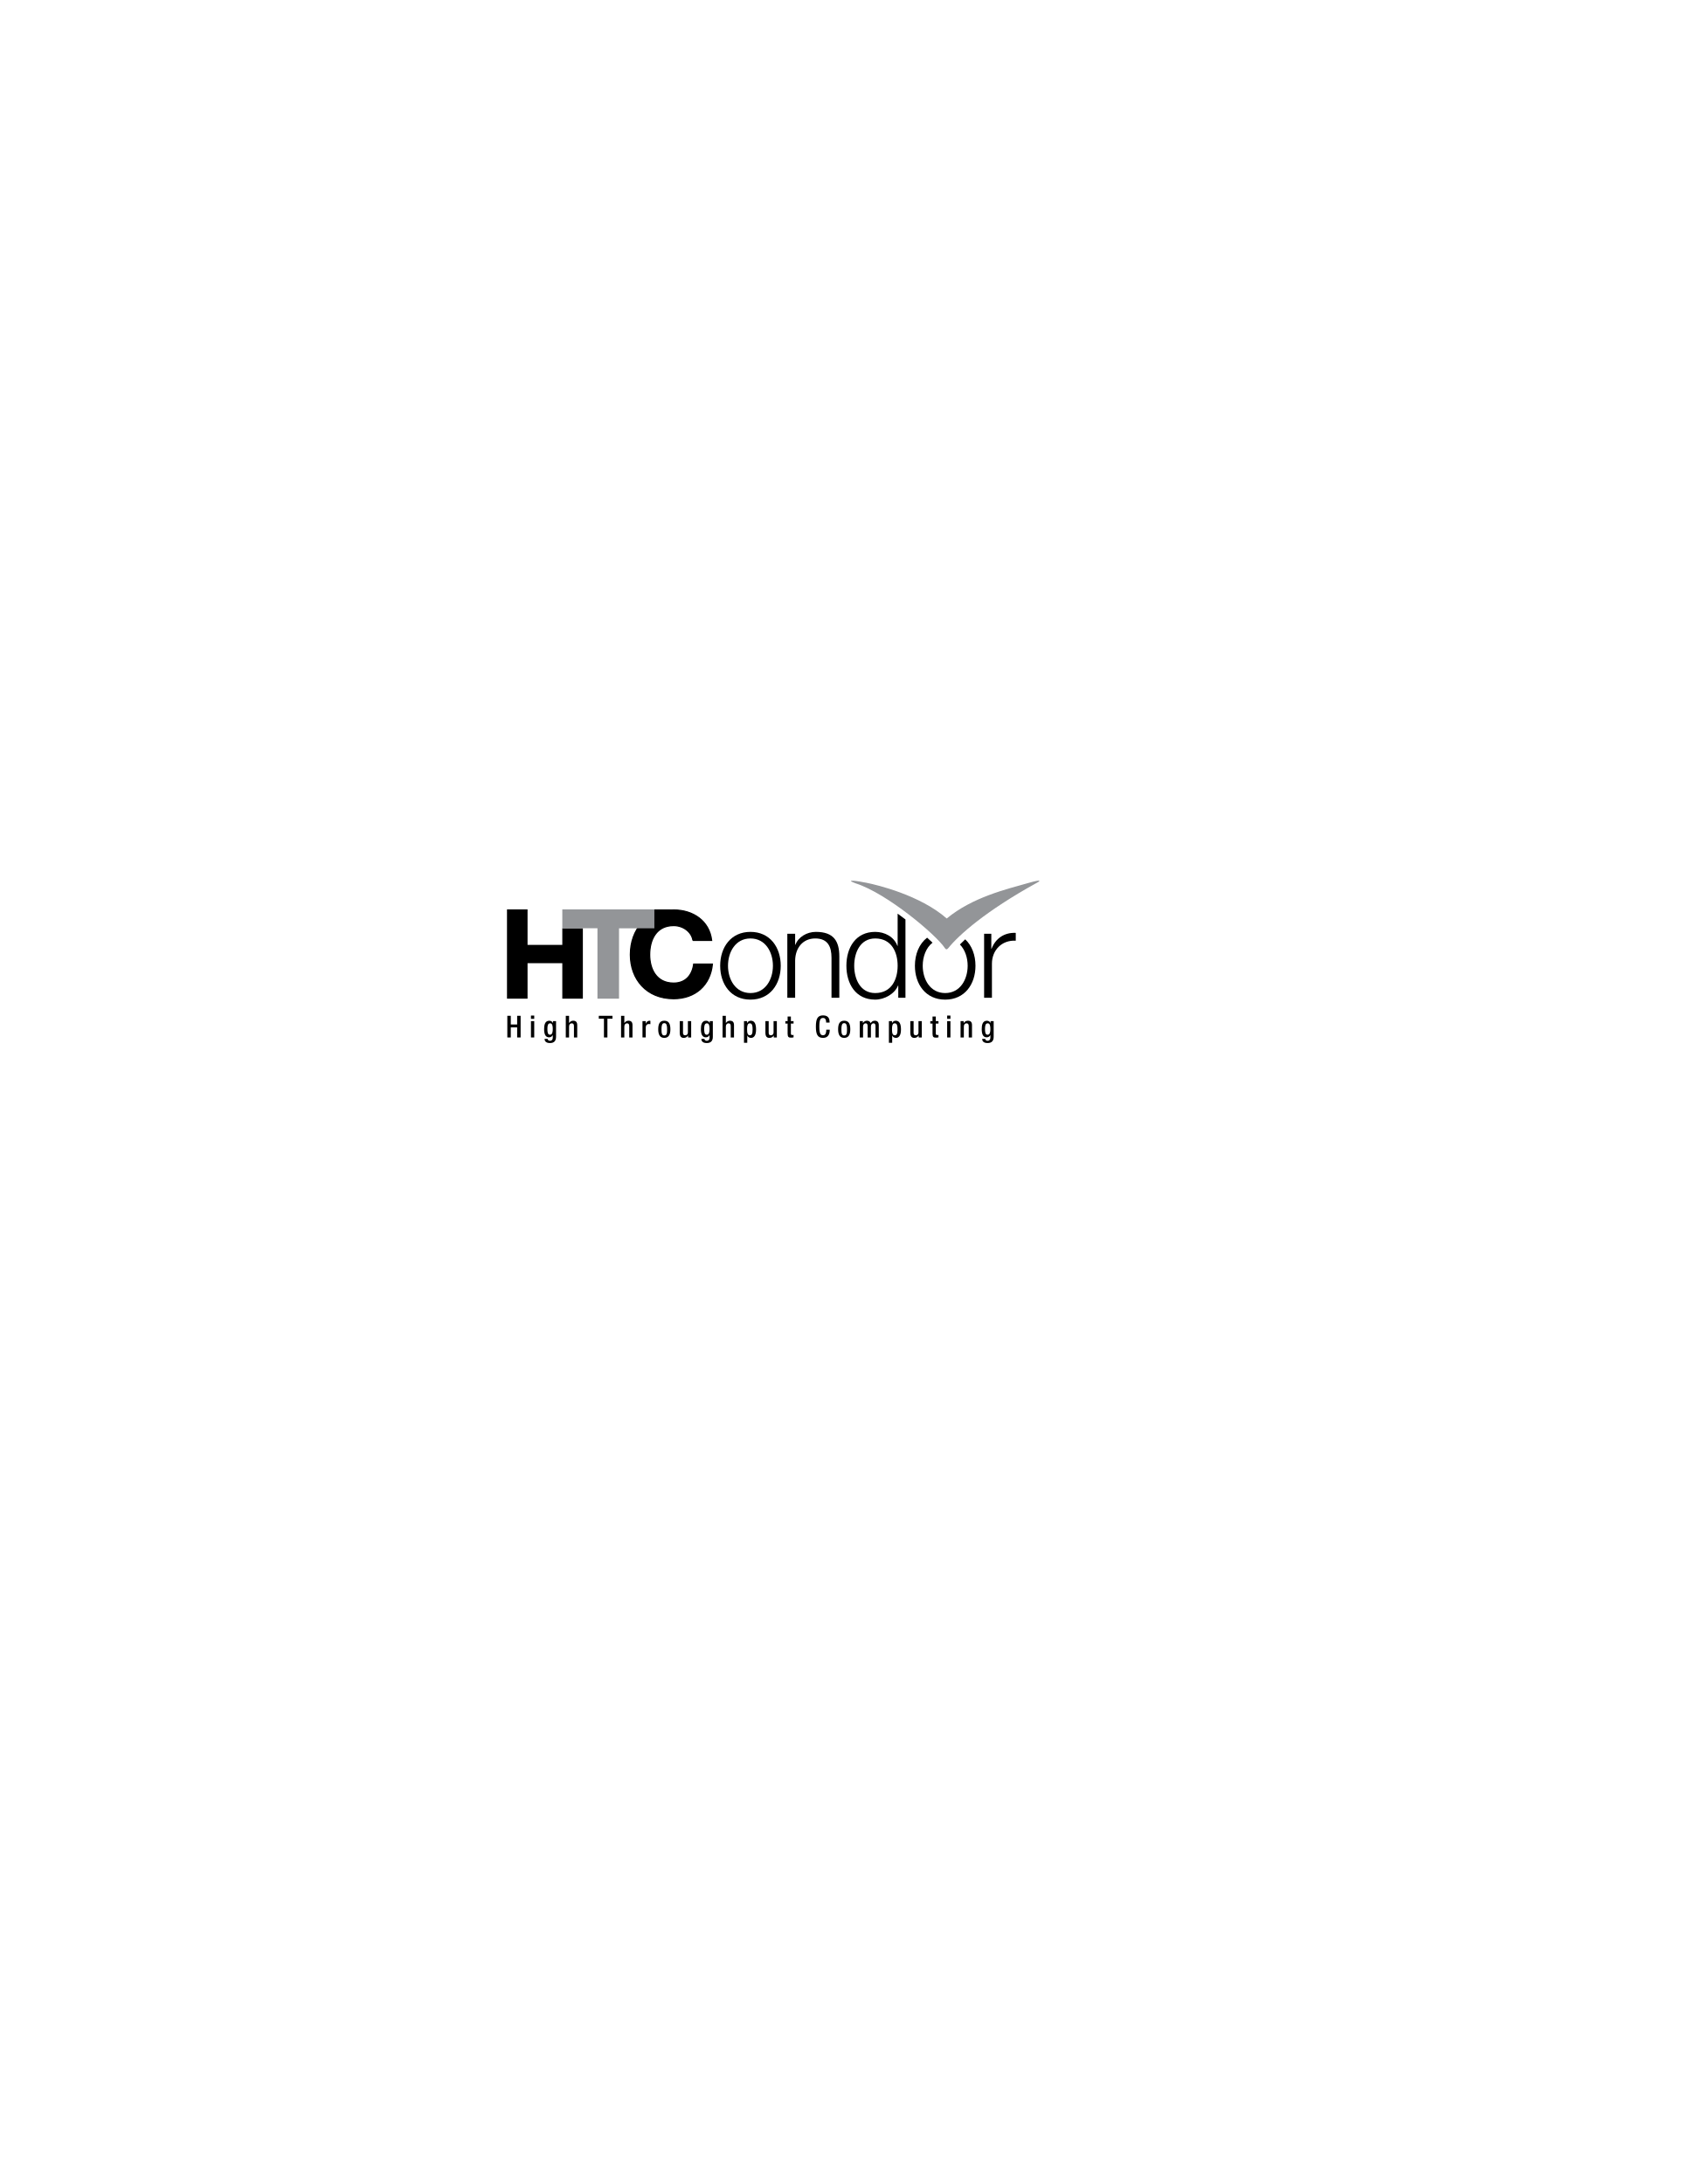
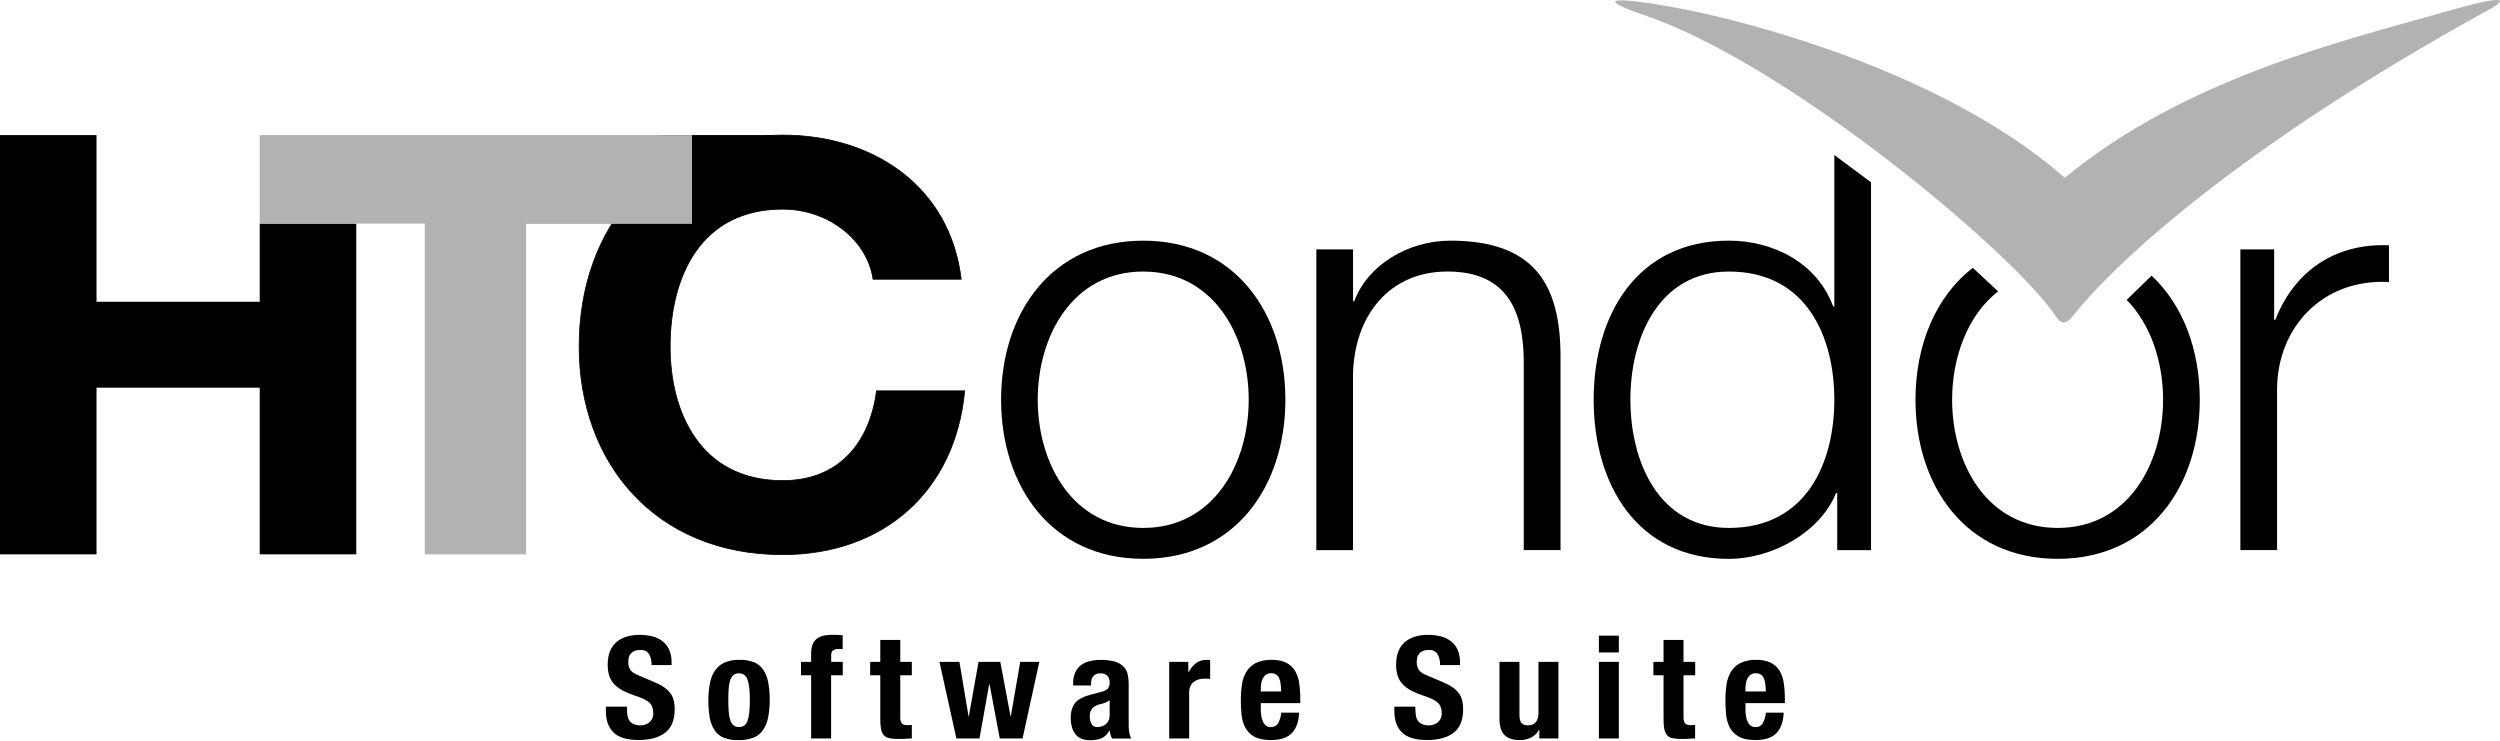
- <svg xmlns="http://www.w3.org/2000/svg" version="1.1" id="Layer_1" x="0px" y="0px" width="612px" height="792px" viewBox="0 0 612 792" enable-background="new 0 0 612 792" xml:space="preserve">
-   <polygon points="203.888,342.65 191.286,342.65 191.286,329.781 183.832,329.781 183.832,362.156 191.286,362.156 191.286,349.287   203.888,349.287 203.888,362.156 211.342,362.156 211.342,336.617 203.888,336.617 " />
-   <path stroke="#000000" stroke-width="0.4" d="M251.251,341.043c-0.448-3.057-3.492-5.381-6.984-5.381  c-6.312,0-8.686,5.166-8.686,10.547c0,5.123,2.373,10.287,8.686,10.287c4.297,0,6.715-2.84,7.252-6.887h6.805  c-0.716,7.662-6.223,12.57-14.057,12.57c-9.895,0-15.714-7.105-15.714-15.971c0-9.127,5.819-16.23,15.714-16.23  c7.028,0,12.938,3.961,13.789,11.064H251.251z" />
-   <path d="M283.091,350.217c0,6.66-3.87,12.285-10.979,12.285c-7.11,0-10.979-5.625-10.979-12.285s3.869-12.283,10.979-12.283  C279.221,337.934,283.091,343.557,283.091,350.217z M263.966,350.217c0,4.949,2.701,9.9,8.146,9.9s8.145-4.951,8.145-9.9  s-2.7-9.898-8.145-9.898S263.966,345.268,263.966,350.217z" />
-   <path d="M285.477,338.607h2.835v4.006h0.09c1.035-2.791,4.14-4.68,7.425-4.68c6.525,0,8.505,3.418,8.505,8.953v14.939h-2.835  v-14.488c0-4.006-1.305-7.02-5.895-7.02c-4.5,0-7.2,3.42-7.29,7.963v13.545h-2.835V338.607z" />
-   <path d="M356.835,338.607h2.609v5.445h0.09c1.44-3.734,4.59-5.939,8.775-5.76v2.834c-5.131-0.27-8.641,3.51-8.641,8.326v12.373  h-2.834V338.607z" />
-   <polygon points="243.582,329.781 234.649,329.781 236.524,332.654 " />
-   <polyline fill="#939598" points="203.887,329.781 203.887,336.615 216.634,336.615 216.634,362.156 224.457,362.156   224.457,336.639 237.27,336.639 237.27,329.781 " />
-   <g>
-     <path fill="#939598" d="M373.004,320.164c-8.137,2.316-20.34,5.173-29.723,12.913c-9.695-8.491-25.277-12.171-28.957-12.921   c-3.27-0.667-8.57-1.451-3.965,0.216c11.227,3.583,29.123,18.655,32.217,23.407c0.406,0.623,0.805,0.623,1.287,0.018   c3.727-4.672,13.576-13.426,31.746-23.467C377.553,319.321,377.695,318.828,373.004,320.164z" />
-   </g>
-   <g>
-     <path d="M183.953,368.367h1.254v3.146h2.311v-3.146h1.254v7.855h-1.254v-3.652h-2.311v3.652h-1.254V368.367z" />
-     <path d="M192.522,368.279h1.188v1.188h-1.188V368.279z M192.522,370.303h1.188v5.919h-1.188V370.303z" />
-     <path d="M198.572,376.728c0,0.363,0.33,0.704,0.858,0.704c0.616,0,1.001-0.429,1.001-1.111v-0.957h-0.021   c-0.221,0.517-0.77,0.814-1.342,0.814c-1.387,0-1.771-1.364-1.771-2.981c0-1.298,0.197-3.047,1.881-3.047   c0.693,0,1.188,0.451,1.299,0.88h0.021v-0.726h1.122v5.633c0,1.441-0.616,2.311-2.212,2.311c-1.76,0-1.957-1.034-1.957-1.519   H198.572z M199.408,375.232c0.925,0,1.023-1.166,1.023-2.101c0-0.968-0.121-2.036-0.945-2.036c-0.858,0-1.002,0.88-1.002,1.98   C198.484,374.088,198.529,375.232,199.408,375.232z" />
-     <path d="M205.15,368.367h1.188v2.574l0.033,0.022c0.33-0.506,0.848-0.814,1.453-0.814c0.901,0,1.474,0.407,1.474,1.606v4.467   h-1.188v-4.06c0-0.77-0.23-1.067-0.824-1.067c-0.484,0-0.947,0.385-0.947,1.155v3.972h-1.188V368.367z" />
-     <path d="M218.988,369.423h-1.869v-1.056h4.961v1.056h-1.837v6.799h-1.255V369.423z" />
-     <path d="M225.193,368.367h1.188v2.574l0.033,0.022c0.33-0.506,0.848-0.814,1.452-0.814c0.901,0,1.474,0.407,1.474,1.606v4.467   h-1.188v-4.06c0-0.77-0.231-1.067-0.825-1.067c-0.484,0-0.946,0.385-0.946,1.155v3.972h-1.188V368.367z" />
-     <path d="M232.959,370.303h1.188v0.924h0.022c0.265-0.66,0.704-1.078,1.375-1.078c0.132,0,0.21,0.022,0.286,0.044v1.21   c-0.088-0.022-0.297-0.066-0.495-0.066c-0.539,0-1.188,0.242-1.188,1.342v3.542h-1.188V370.303z" />
-     <path d="M240.867,370.149c1.728,0,2.211,1.276,2.211,3.113s-0.561,3.113-2.211,3.113c-1.639,0-2.2-1.276-2.2-3.113   S239.151,370.149,240.867,370.149z M240.867,375.496c0.869,0,1.023-0.726,1.023-2.233c0-1.309-0.154-2.233-1.023-2.233   c-0.857,0-1.012,0.924-1.012,2.233C239.855,374.77,240.01,375.496,240.867,375.496z" />
-     <path d="M249.492,375.529h-0.033c-0.297,0.528-0.858,0.847-1.519,0.847c-0.88,0-1.474-0.407-1.474-1.936v-4.137h1.188v4.247   c0,0.66,0.297,0.88,0.803,0.88s0.969-0.33,0.969-0.99v-4.137h1.188v5.919h-1.121V375.529z" />
-     <path d="M255.42,376.728c0,0.363,0.33,0.704,0.858,0.704c0.616,0,1.001-0.429,1.001-1.111v-0.957h-0.021   c-0.221,0.517-0.77,0.814-1.342,0.814c-1.387,0-1.771-1.364-1.771-2.981c0-1.298,0.197-3.047,1.881-3.047   c0.693,0,1.188,0.451,1.299,0.88h0.021v-0.726h1.122v5.633c0,1.441-0.616,2.311-2.212,2.311c-1.76,0-1.957-1.034-1.957-1.519   H255.42z M256.256,375.232c0.925,0,1.023-1.166,1.023-2.101c0-0.968-0.121-2.036-0.945-2.036c-0.858,0-1.002,0.88-1.002,1.98   C255.332,374.088,255.377,375.232,256.256,375.232z" />
-     <path d="M261.998,368.367h1.188v2.574l0.033,0.022c0.33-0.506,0.847-0.814,1.452-0.814c0.902,0,1.475,0.407,1.475,1.606v4.467   h-1.188v-4.06c0-0.77-0.231-1.067-0.825-1.067c-0.484,0-0.946,0.385-0.946,1.155v3.972h-1.188V368.367z" />
-     <path d="M269.765,370.303h1.122v0.726h0.021c0.242-0.528,0.683-0.88,1.332-0.88c1.354,0,1.902,1.155,1.902,3.19   c0,2.486-1.012,3.036-1.826,3.036c-0.638,0-1.121-0.319-1.342-0.847h-0.021v2.629h-1.188V370.303z M271.898,375.43   c0.683,0,0.99-0.506,0.99-2.146c0-1.342-0.176-2.189-1.001-2.189c-0.813,0-1.001,0.836-1.001,2.102   C270.887,374.616,271.062,375.43,271.898,375.43z" />
-     <path d="M280.556,375.529h-0.033c-0.297,0.528-0.858,0.847-1.519,0.847c-0.88,0-1.474-0.407-1.474-1.936v-4.137h1.188v4.247   c0,0.66,0.297,0.88,0.803,0.88s0.969-0.33,0.969-0.99v-4.137h1.188v5.919h-1.122V375.529z" />
-     <path d="M284.768,370.303h0.814v-1.683h1.188v1.683h0.968v0.88h-0.968v3.531c0,0.462,0.132,0.627,0.539,0.627   c0.176,0,0.319-0.011,0.429-0.033v0.88c-0.253,0.066-0.583,0.099-0.957,0.099c-0.803,0-1.199-0.22-1.199-1.43v-3.674h-0.814   V370.303z" />
-     <path d="M300.852,373.406v0.165c0,1.419-0.572,2.805-2.42,2.805c-1.98,0-2.598-1.276-2.598-4.082c0-2.805,0.617-4.082,2.607-4.082   c2.234,0,2.365,1.65,2.365,2.464v0.143h-1.254v-0.132c0-0.726-0.219-1.562-1.121-1.529c-0.924,0-1.344,0.572-1.344,3.103   s0.42,3.168,1.344,3.168c1.045,0,1.166-1.167,1.166-1.893v-0.132H300.852z" />
-     <path d="M306.098,370.149c1.727,0,2.211,1.276,2.211,3.113s-0.561,3.113-2.211,3.113c-1.639,0-2.201-1.276-2.201-3.113   S304.381,370.149,306.098,370.149z M306.098,375.496c0.869,0,1.023-0.726,1.023-2.233c0-1.309-0.154-2.233-1.023-2.233   c-0.857,0-1.012,0.924-1.012,2.233C305.086,374.77,305.24,375.496,306.098,375.496z" />
-     <path d="M311.752,370.303h1.121v0.693h0.033c0.297-0.528,0.859-0.847,1.42-0.847c0.848,0,1.199,0.407,1.375,0.902   c0.342-0.572,0.781-0.902,1.496-0.902c0.836,0,1.441,0.429,1.441,1.573v4.5h-1.188v-4.06c0-0.77-0.232-1.067-0.717-1.067   c-0.482,0-0.945,0.385-0.945,1.155v3.972h-1.188v-4.06c0-0.77-0.232-1.067-0.727-1.067c-0.473,0-0.936,0.385-0.936,1.155v3.972   h-1.188V370.303z" />
-     <path d="M322.311,370.303h1.123v0.726h0.021c0.242-0.528,0.682-0.88,1.332-0.88c1.352,0,1.902,1.155,1.902,3.19   c0,2.486-1.012,3.036-1.826,3.036c-0.639,0-1.123-0.319-1.342-0.847H323.5v2.629h-1.189V370.303z M324.445,375.43   c0.682,0,0.99-0.506,0.99-2.146c0-1.342-0.176-2.189-1.002-2.189c-0.814,0-1,0.836-1,2.102   C323.434,374.616,323.609,375.43,324.445,375.43z" />
-     <path d="M333.102,375.529h-0.033c-0.297,0.528-0.857,0.847-1.518,0.847c-0.881,0-1.475-0.407-1.475-1.936v-4.137h1.189v4.247   c0,0.66,0.297,0.88,0.803,0.88s0.967-0.33,0.967-0.99v-4.137h1.189v5.919h-1.123V375.529z" />
-     <path d="M337.314,370.303h0.814v-1.683h1.188v1.683h0.969v0.88h-0.969v3.531c0,0.462,0.133,0.627,0.539,0.627   c0.178,0,0.32-0.011,0.43-0.033v0.88c-0.252,0.066-0.582,0.099-0.957,0.099c-0.803,0-1.199-0.22-1.199-1.43v-3.674h-0.814V370.303z   " />
-     <path d="M343.432,368.279h1.188v1.188h-1.188V368.279z M343.432,370.303h1.188v5.919h-1.188V370.303z" />
-     <path d="M348.293,370.303h1.123v0.693h0.033c0.297-0.528,0.857-0.847,1.518-0.847c0.902,0,1.475,0.407,1.475,1.606v4.467h-1.189   v-4.06c0-0.77-0.23-1.067-0.824-1.067c-0.484,0-0.945,0.385-0.945,1.155v3.972h-1.189V370.303z" />
-     <path d="M357.248,376.728c0,0.363,0.328,0.704,0.857,0.704c0.615,0,1-0.429,1-1.111v-0.957h-0.021   c-0.219,0.517-0.77,0.814-1.342,0.814c-1.387,0-1.771-1.364-1.771-2.981c0-1.298,0.197-3.047,1.881-3.047   c0.693,0,1.189,0.451,1.299,0.88h0.021v-0.726h1.123v5.633c0,1.441-0.617,2.311-2.211,2.311c-1.762,0-1.959-1.034-1.959-1.519   H357.248z M358.084,375.232c0.924,0,1.021-1.166,1.021-2.101c0-0.968-0.121-2.036-0.945-2.036c-0.857,0-1.002,0.88-1.002,1.98   C357.158,374.088,357.203,375.232,358.084,375.232z" />
-   </g>
-   <path d="M349.978,340.637l-1.922,1.871c1.871,1.904,2.81,4.803,2.81,7.709c0,4.949-2.699,9.9-8.145,9.9s-8.145-4.951-8.145-9.9  c0-3.27,1.186-6.527,3.553-8.371l-1.963-1.812c-2.897,2.229-4.426,6-4.426,10.184c0,6.66,3.871,12.285,10.98,12.285  s10.98-5.625,10.98-12.285C353.701,346.388,352.415,342.908,349.978,340.637z" />
-   <path d="M325.479,331.322v11.695h-0.09c-1.215-3.33-4.59-5.084-8.055-5.084c-7.063,0-10.438,5.713-10.438,12.283  s3.375,12.285,10.438,12.285c3.375,0,7.065-2.07,8.28-5.086h0.09v4.41h2.61v-28.398L325.479,331.322z M317.335,360.117  c-5.399,0-7.604-5.086-7.604-9.9s2.205-9.898,7.604-9.898c6.03,0,8.145,5.084,8.145,9.898S323.365,360.117,317.335,360.117z" />
+ <svg xmlns="http://www.w3.org/2000/svg" id="Layer_1" data-name="Layer 1" viewBox="0 0 1283.85 380.05">
+   <defs>
+     <style>.cls-1{stroke:#000;stroke-width:0.4px;}.cls-2{fill:#b2b2b3;}</style>
+   </defs>
+   <path d="M322,364.47a17,17,0,0,0,.3,3.33,5.81,5.81,0,0,0,1.11,2.52,5.55,5.55,0,0,0,2.2,1.61,8.81,8.81,0,0,0,3.45.58,6.87,6.87,0,0,0,4.42-1.57,5.86,5.86,0,0,0,2-4.86,8.66,8.66,0,0,0-.48-3,6,6,0,0,0-1.6-2.3,11.13,11.13,0,0,0-2.93-1.87,44.72,44.72,0,0,0-4.5-1.72,38.69,38.69,0,0,1-6.17-2.56,16.48,16.48,0,0,1-4.34-3.25,11.72,11.72,0,0,1-2.57-4.32,18,18,0,0,1-.81-5.67q0-7.75,4.38-11.56t12-3.8a26.14,26.14,0,0,1,6.57.77,13.88,13.88,0,0,1,5.2,2.48,11.74,11.74,0,0,1,3.42,4.39,15.22,15.22,0,0,1,1.23,6.4v1.47H334.6a10.41,10.41,0,0,0-1.33-5.75,5,5,0,0,0-4.46-2,7.54,7.54,0,0,0-3,.51,5.07,5.07,0,0,0-1.9,1.36,4.54,4.54,0,0,0-1,1.94,9.38,9.38,0,0,0-.26,2.26,7.38,7.38,0,0,0,1,4.06q1,1.65,4.45,3l8.25,3.51a25.67,25.67,0,0,1,5,2.74,13.61,13.61,0,0,1,3.08,3.08,10.08,10.08,0,0,1,1.6,3.62,19.78,19.78,0,0,1,.44,4.39q0,8.26-4.86,12t-13.56,3.77q-9.06,0-13-3.88t-3.9-11.12v-2.12H322Z" />
+   <path d="M364.62,350.64a16.94,16.94,0,0,1,2.67-6.47,11.81,11.81,0,0,1,4.87-3.95,17.87,17.87,0,0,1,7.39-1.36,19.08,19.08,0,0,1,7.65,1.21A10.71,10.71,0,0,1,392,344a17.42,17.42,0,0,1,2.53,6.51,49.25,49.25,0,0,1,.74,9.07,43.94,43.94,0,0,1-.81,8.93,17,17,0,0,1-2.68,6.47,11,11,0,0,1-4.87,3.85,19.54,19.54,0,0,1-7.39,1.24,19.9,19.9,0,0,1-7.65-1.14,10.3,10.3,0,0,1-4.83-3.8,17,17,0,0,1-2.53-6.51,49.37,49.37,0,0,1-.74-9A43.23,43.23,0,0,1,364.62,350.64Zm9.58,14.49a19,19,0,0,0,.71,4.38,6.26,6.26,0,0,0,1.67,2.86,4.22,4.22,0,0,0,3,1,4.33,4.33,0,0,0,4.31-3.22q1.18-3.21,1.19-10.61T383.86,349a4.33,4.33,0,0,0-4.31-3.22,4.22,4.22,0,0,0-3,1,6.32,6.32,0,0,0-1.67,2.86,19.08,19.08,0,0,0-.71,4.39c-.1,1.7-.15,3.56-.15,5.55S374.1,363.42,374.2,365.13Z" />
+   <path d="M411.35,346.76v-6.87h5.2v-4.47a12,12,0,0,1,.74-4.46,7.11,7.11,0,0,1,2.12-2.92,8.6,8.6,0,0,1,3.38-1.58,19.82,19.82,0,0,1,4.46-.47c1.83,0,3.67.07,5.5.22v7.17a5.54,5.54,0,0,0-1-.08h-1a4.91,4.91,0,0,0-3,.73,3,3,0,0,0-.9,2.42v3.44h5.95v6.87H426.8v32.48H416.55V346.76Z" />
+   <path d="M462.32,328.62v11.27h5.94v6.87h-5.94v21.29a5.93,5.93,0,0,0,.7,3.33q.71,1,2.94,1c.39,0,.79,0,1.19,0s.76-.06,1.11-.11v7c-1.14,0-2.24,0-3.3.11s-2.2.11-3.39.11a23.94,23.94,0,0,1-4.86-.4,5,5,0,0,1-2.9-1.61,6.74,6.74,0,0,1-1.37-3.18,27.33,27.33,0,0,1-.38-5V346.76h-5.2v-6.87h5.2V328.62Z" />
+   <path d="M492.7,339.89l4.68,27.94h.15l5-27.94h11.15l5.27,27.94h.15l4.83-27.94h9.8l-8.61,39.35H513.43l-5.27-27.94H508l-5,27.94H491.14l-8.69-39.35Z" />
+   <path d="M551.1,351a13.22,13.22,0,0,1,1.11-5.75,10.2,10.2,0,0,1,3-3.73,12.19,12.19,0,0,1,4.46-2,23.36,23.36,0,0,1,5.46-.62,25.88,25.88,0,0,1,7.43.88,10.31,10.31,0,0,1,4.39,2.49,8.25,8.25,0,0,1,2.11,3.84,20.13,20.13,0,0,1,.56,4.86v20.71a27.76,27.76,0,0,0,.26,4.31,14.86,14.86,0,0,0,1,3.29h-9.8a7.91,7.91,0,0,1-.78-2c-.18-.7-.34-1.4-.49-2.08h-.15a8.59,8.59,0,0,1-4.12,4,16.85,16.85,0,0,1-6,.92,10.2,10.2,0,0,1-4.54-.92,7.62,7.62,0,0,1-3-2.52,11.13,11.13,0,0,1-1.63-3.62,15.73,15.73,0,0,1-.52-4,16.9,16.9,0,0,1,.59-4.79,9.22,9.22,0,0,1,1.82-3.44,9.91,9.91,0,0,1,3.12-2.37,24.6,24.6,0,0,1,4.57-1.69l5.8-1.53a6.23,6.23,0,0,0,3.19-1.61,4.44,4.44,0,0,0,.89-3,5.39,5.39,0,0,0-1.07-3.55,4.6,4.6,0,0,0-3.68-1.28,4.42,4.42,0,0,0-3.57,1.39,5.57,5.57,0,0,0-1.19,3.73V352H551.1Zm16.49,9.84a15.91,15.91,0,0,1-2.15.69,8,8,0,0,0-4.46,2.19,6.16,6.16,0,0,0-1.34,4.17,7.81,7.81,0,0,0,.9,3.88,3.1,3.1,0,0,0,3,1.61,7.55,7.55,0,0,0,2.15-.33,6,6,0,0,0,2.05-1.06,5.78,5.78,0,0,0,1.52-1.9,6.16,6.16,0,0,0,.59-2.78v-7.76A9.06,9.06,0,0,1,567.59,360.85Z" />
+   <path d="M610.24,339.89v5.26h.15a14.38,14.38,0,0,1,3.79-4.57,8.63,8.63,0,0,1,5.42-1.72c.3,0,.61,0,.93,0a9.1,9.1,0,0,1,.93.11v9.66c-.55-.05-1.08-.09-1.6-.11s-1.05,0-1.6,0a9.83,9.83,0,0,0-2.67.37,7.09,7.09,0,0,0-2.45,1.2,6.08,6.08,0,0,0-1.79,2.2,7.52,7.52,0,0,0-.67,3.32v23.63H600.43V339.89Z" />
+   <path d="M647.46,364.25a22.2,22.2,0,0,0,.26,3.4,10.64,10.64,0,0,0,.86,2.92,5.35,5.35,0,0,0,1.56,2.05,3.63,3.63,0,0,0,2.37.77,4.18,4.18,0,0,0,3.79-1.83,13.41,13.41,0,0,0,1.64-5.56h9.21q-.3,6.88-3.72,10.46t-10.77,3.59q-5.56,0-8.69-1.83a11.44,11.44,0,0,1-4.61-4.83,19,19,0,0,1-1.82-6.73c-.22-2.49-.33-5-.33-7.46a49.46,49.46,0,0,1,.56-7.61,18.18,18.18,0,0,1,2.22-6.51,12.07,12.07,0,0,1,4.8-4.53,17.45,17.45,0,0,1,8.32-1.69,16.42,16.42,0,0,1,7.32,1.43,11,11,0,0,1,4.49,4,16.73,16.73,0,0,1,2.23,6.29,52.94,52.94,0,0,1,.59,8.23v2.27H647.46Zm10.18-13.13a10.13,10.13,0,0,0-.78-2.93,4.15,4.15,0,0,0-1.56-1.83,4.83,4.83,0,0,0-2.56-.62,4.45,4.45,0,0,0-2.57.69,5,5,0,0,0-1.59,1.83,8.78,8.78,0,0,0-.86,2.53,15.3,15.3,0,0,0-.26,2.78v1.53h10.48C657.89,353.59,657.79,352.26,657.64,351.12Z" />
+   <path d="M726.88,364.47a17,17,0,0,0,.3,3.33,5.81,5.81,0,0,0,1.11,2.52,5.55,5.55,0,0,0,2.2,1.61,8.81,8.81,0,0,0,3.45.58,6.89,6.89,0,0,0,4.42-1.57,5.86,5.86,0,0,0,2-4.86,8.66,8.66,0,0,0-.48-3,6.11,6.11,0,0,0-1.6-2.3,11,11,0,0,0-2.94-1.87,43.53,43.53,0,0,0-4.49-1.72,38.69,38.69,0,0,1-6.17-2.56,16.48,16.48,0,0,1-4.34-3.25,11.72,11.72,0,0,1-2.57-4.32,18,18,0,0,1-.81-5.67q0-7.75,4.38-11.56t12-3.8a26.14,26.14,0,0,1,6.57.77,13.88,13.88,0,0,1,5.2,2.48,11.74,11.74,0,0,1,3.42,4.39,15.22,15.22,0,0,1,1.23,6.4v1.47H739.51a10.32,10.32,0,0,0-1.34-5.75,4.94,4.94,0,0,0-4.45-2,7.54,7.54,0,0,0-3,.51,5.07,5.07,0,0,0-1.9,1.36,4.68,4.68,0,0,0-1,1.94,9.91,9.91,0,0,0-.26,2.26,7.38,7.38,0,0,0,1,4.06q1,1.65,4.45,3l8.25,3.51a25.67,25.67,0,0,1,5,2.74,13.82,13.82,0,0,1,3.08,3.08,10.08,10.08,0,0,1,1.6,3.62,19.78,19.78,0,0,1,.44,4.39q0,8.26-4.86,12t-13.56,3.77q-9.07,0-13-3.88t-3.9-11.12v-2.12h10.7Z" />
+   <path d="M790.41,374.64a9.67,9.67,0,0,1-4.24,4.17,13.71,13.71,0,0,1-5.94,1.24c-3.27,0-5.79-.84-7.54-2.53s-2.64-4.49-2.64-8.44V339.89H780.3V367c0,2.05.35,3.47,1,4.28a4.2,4.2,0,0,0,3.34,1.2q5.43,0,5.43-6.51V339.89h10.25v39.35h-9.81v-4.6Z" />
+   <path d="M831.34,326.43v8.63H821.09v-8.63Zm0,13.46v39.35H821.09V339.89Z" />
+   <path d="M864.55,328.62v11.27h6v6.87h-6v21.29a5.92,5.92,0,0,0,.71,3.33c.47.66,1.45,1,2.93,1,.4,0,.8,0,1.19,0s.77-.06,1.12-.11v7c-1.14,0-2.25,0-3.31.11s-2.19.11-3.38.11a24.12,24.12,0,0,1-4.87-.4,4.9,4.9,0,0,1-2.89-1.61,6.84,6.84,0,0,1-1.38-3.18,27.45,27.45,0,0,1-.37-5V346.76h-5.2v-6.87h5.2V328.62Z" />
+   <path d="M896.35,364.25a22.2,22.2,0,0,0,.26,3.4,11,11,0,0,0,.85,2.92,5.47,5.47,0,0,0,1.57,2.05,3.63,3.63,0,0,0,2.37.77,4.18,4.18,0,0,0,3.79-1.83,13.41,13.41,0,0,0,1.64-5.56H916q-.3,6.88-3.72,10.46t-10.77,3.59q-5.56,0-8.69-1.83a11.44,11.44,0,0,1-4.61-4.83,19,19,0,0,1-1.82-6.73c-.22-2.49-.33-5-.33-7.46a49.46,49.46,0,0,1,.56-7.61,18.18,18.18,0,0,1,2.22-6.51,12.07,12.07,0,0,1,4.8-4.53,17.45,17.45,0,0,1,8.32-1.69,16.42,16.42,0,0,1,7.32,1.43,11,11,0,0,1,4.49,4A16.73,16.73,0,0,1,916,350.6a52.94,52.94,0,0,1,.59,8.23v2.27H896.35Zm10.18-13.13a10.13,10.13,0,0,0-.78-2.93,4.15,4.15,0,0,0-1.56-1.83,4.83,4.83,0,0,0-2.56-.62,4.45,4.45,0,0,0-2.57.69,5.15,5.15,0,0,0-1.6,1.83,9.08,9.08,0,0,0-.85,2.53,15.3,15.3,0,0,0-.26,2.78v1.53h10.48C906.78,353.59,906.68,352.26,906.53,351.12Z" />
+   <polygon points="133.38 154.96 49.57 154.96 49.57 69.37 0 69.37 0 284.67 49.57 284.67 49.57 199.09 133.38 199.09 133.38 284.67 182.95 284.67 182.95 114.83 133.38 114.83 133.38 154.96" />
+   <path class="cls-1" d="M448.36,143.4c-3-20.46-23.23-36-46.45-36-42,0-57.76,34.57-57.76,70.57,0,34.28,15.78,68.84,57.76,68.84,28.58,0,44.66-19,48.23-46.09H495.4C490.63,252,454,284.82,401.91,284.82c-65.8,0-104.5-47.54-104.5-106.86,0-61.07,38.7-108.59,104.5-108.59,46.74,0,86,26.5,91.7,74Z" />
+   <path d="M660.1,205.27c0,44.29-25.73,81.7-73,81.7s-73-37.41-73-81.7,25.73-81.68,73-81.68S660.1,161,660.1,205.27Zm-127.18,0c0,32.91,18,65.84,54.17,65.84s54.17-32.93,54.17-65.84-18-65.82-54.17-65.82S532.92,172.36,532.92,205.27Z" />
+   <path d="M676,128.07h18.85v26.64h.6c6.89-18.56,27.54-31.12,49.38-31.12,43.39,0,56.56,22.73,56.56,59.54v99.35H782.51V186.13c0-26.65-8.68-46.69-39.2-46.69-29.93,0-47.89,22.74-48.49,53v90.07H676Z" />
+   <path d="M1150.52,128.07h17.35v36.21h.6c9.58-24.83,30.53-39.5,58.36-38.31v18.85c-34.12-1.8-57.47,23.34-57.47,55.37v82.28h-18.84V128.07Z" />
+   <polygon points="397.36 69.37 337.95 69.37 350.42 88.47 397.36 69.37" />
+   <polyline class="cls-2" points="133.37 69.37 133.37 114.81 218.14 114.81 218.14 284.67 270.17 284.67 270.17 114.97 355.38 114.97 355.38 69.37" />
+   <path class="cls-2" d="M1258.05,5.41c-54.11,15.4-135.26,34.4-197.66,85.87C995.91,34.82,892.29,10.34,867.81,5.35c-21.74-4.44-57-9.65-26.37,1.44,74.67,23.82,193.68,124.05,214.26,155.65,2.7,4.15,5.35,4.15,8.56.13C1089,131.49,1154.54,73.28,1275.38,6.5,1288.3-.2,1289.25-3.48,1258.05,5.41Z" />
+   <path d="M1104.92,141.56,1092.14,154c12.44,12.67,18.69,31.95,18.69,51.27,0,32.91-17.95,65.84-54.17,65.84s-54.17-32.93-54.17-65.84c0-21.74,7.89-43.4,23.63-55.66l-13-12.05c-19.27,14.82-29.44,39.9-29.44,67.72,0,44.29,25.75,81.7,73,81.7s73-37.41,73-81.7C1129.68,179.81,1121.13,156.67,1104.92,141.56Z" />
+   <path d="M942,79.61v77.78h-.6c-8.08-22.15-30.53-33.81-53.57-33.81-47,0-69.42,38-69.42,81.68S840.86,287,887.83,287c22.44,0,47-13.76,55.06-33.81h.6v29.33h17.36V93.62Zm-54.16,191.5c-35.91,0-50.57-33.82-50.57-65.84s14.66-65.82,50.57-65.82c40.1,0,54.16,33.81,54.16,65.82S927.94,271.11,887.84,271.11Z" />
</svg>
